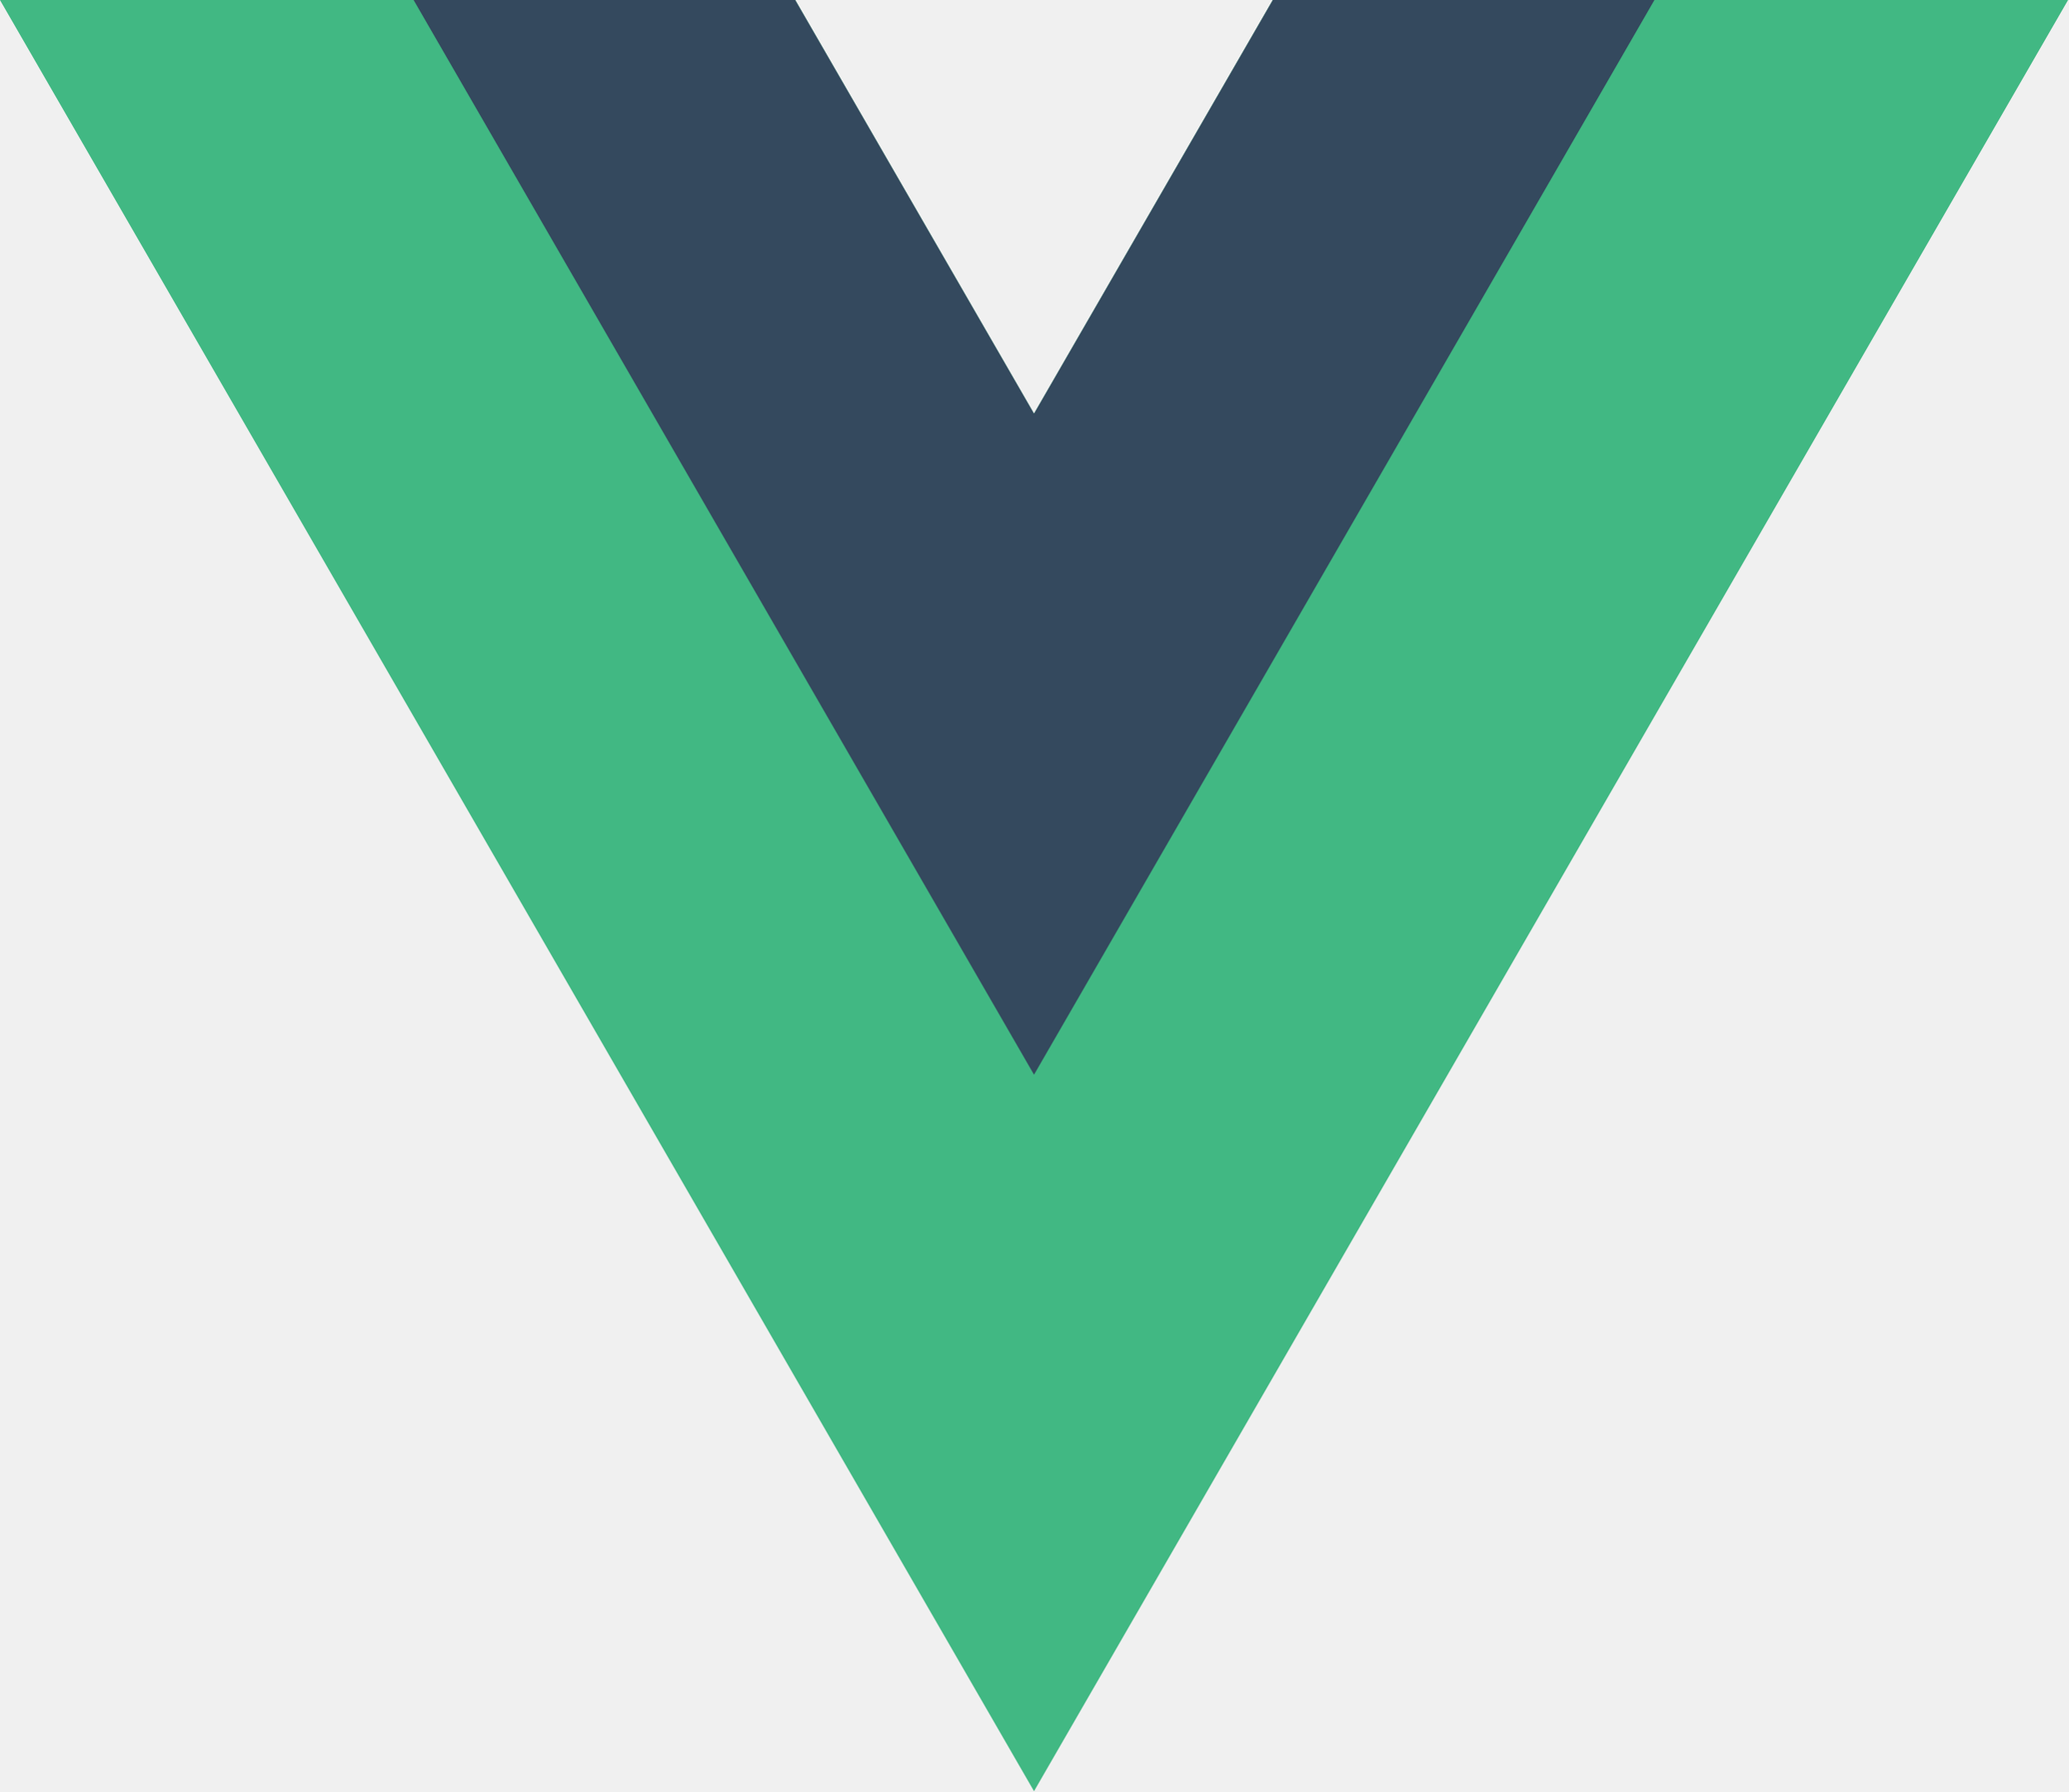
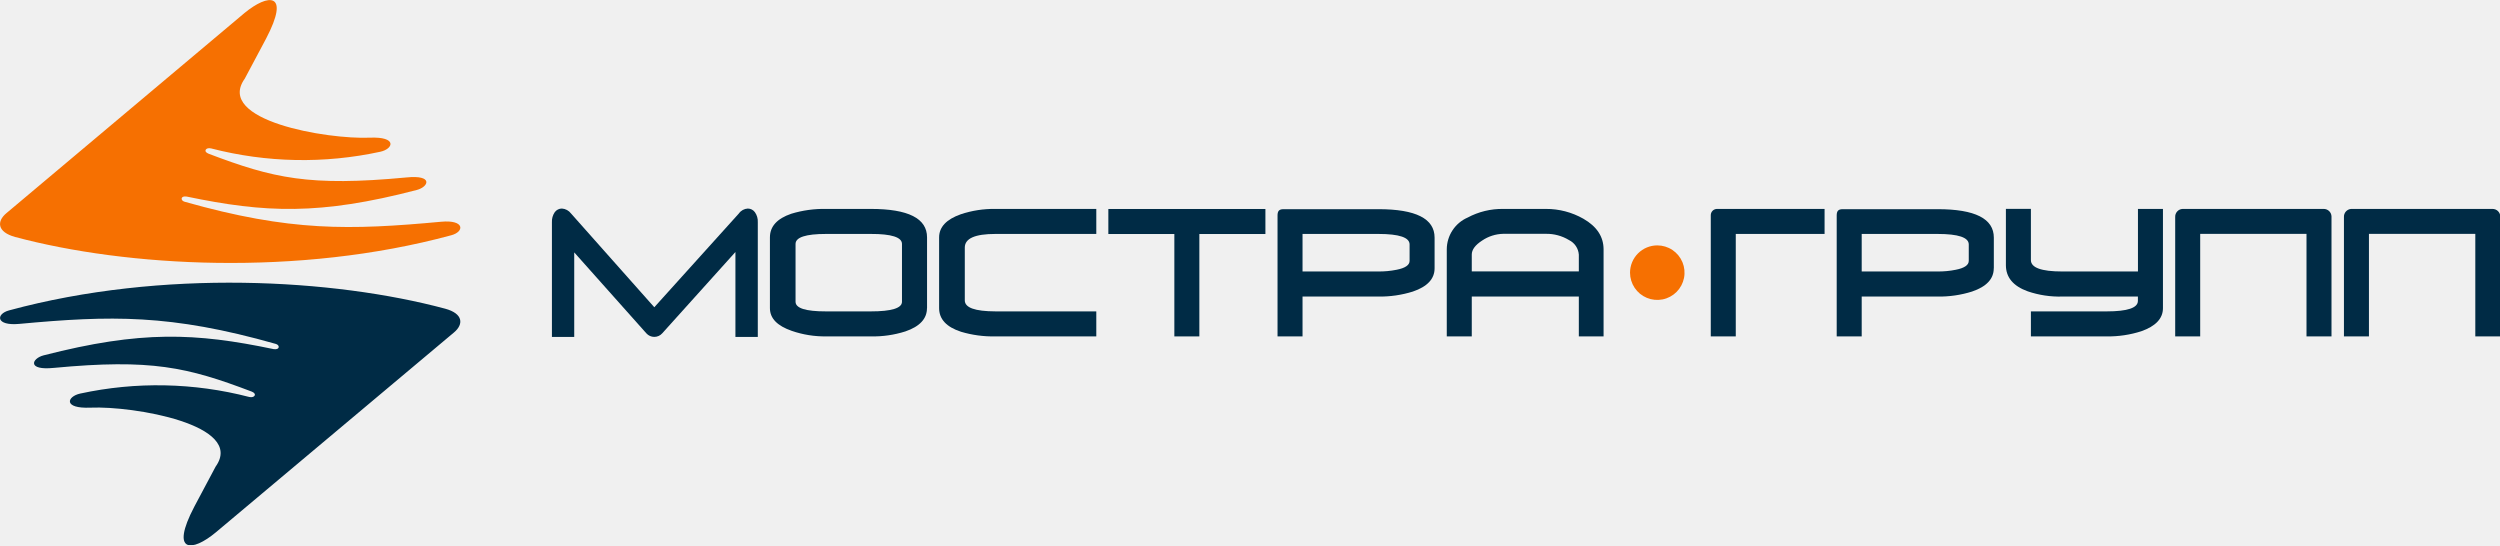
- <svg xmlns="http://www.w3.org/2000/svg" viewBox="0 0 261.76 226.69">
-   <path d="M161.096.001l-30.225 52.351L100.647.001H-.005l130.877 226.688L261.749.001z" fill="#41b883" />
-   <path d="M161.096.001l-30.225 52.351L100.647.001H52.346l78.526 136.01L209.398.001z" fill="#34495e" />
+ <svg xmlns="http://www.w3.org/2000/svg" width="220" height="48" viewBox="0 0 220 48" fill="none">
+   <g clip-path="url(#clip0_311_93)">
+     <mask id="mask0_311_93" style="mask-type:luminance" maskUnits="userSpaceOnUse" x="0" y="0" width="220" height="48">
+       <path d="M220 0H0V48H220V0Z" fill="white" />
+     </mask>
+     <g mask="url(#mask0_311_93)">
+       <path fill-rule="evenodd" clip-rule="evenodd" d="M145.84 21.594C146.315 21.594 146.779 21.735 147.173 21.998C147.567 22.262 147.875 22.637 148.056 23.075C148.238 23.514 148.285 23.996 148.193 24.462C148.1 24.927 147.871 25.355 147.536 25.691C147.201 26.026 146.774 26.255 146.308 26.348C145.843 26.44 145.361 26.393 144.923 26.211C144.485 26.029 144.11 25.722 143.847 25.327C143.583 24.932 143.442 24.468 143.442 23.994C143.444 23.358 143.697 22.748 144.146 22.298C144.596 21.848 145.205 21.595 145.84 21.594Z" fill="#F67001" />
+       <path fill-rule="evenodd" clip-rule="evenodd" d="M19.002 46.839L39.956 29.251C40.803 28.541 40.776 27.6 39.175 27.165C29.402 24.545 14.305 23.653 0.797 27.314C-0.369 27.628 -0.391 28.695 1.688 28.503C9.735 27.76 14.976 27.628 24.271 30.264C24.65 30.369 24.634 30.815 24.073 30.721C17.203 29.284 12.408 29.07 3.833 31.272C2.788 31.547 2.348 32.62 4.752 32.373C13.299 31.569 16.466 32.301 22.148 34.459C22.665 34.657 22.401 35.048 21.928 34.932C17.06 33.67 11.965 33.569 7.051 34.635C5.89 34.894 5.522 35.978 7.975 35.873C11.726 35.714 21.609 37.376 18.974 41.064L17.105 44.576C14.932 48.716 16.906 48.594 19.002 46.839Z" fill="#002B45" />
+       <path fill-rule="evenodd" clip-rule="evenodd" d="M21.51 1.15L0.556 18.765C-0.291 19.475 -0.264 20.416 1.337 20.856C11.11 23.471 26.207 24.363 39.715 20.702C40.881 20.389 40.908 19.321 38.824 19.513C30.777 20.256 25.542 20.389 16.241 17.752C15.862 17.647 15.878 17.201 16.439 17.3C23.309 18.732 28.11 18.952 36.679 16.717C37.729 16.442 38.164 15.368 35.76 15.616C27.213 16.42 24.046 15.688 18.364 13.53C17.847 13.337 18.111 12.941 18.584 13.062C23.454 14.322 28.551 14.422 33.467 13.354C34.622 13.101 34.99 12.011 32.537 12.115C28.787 12.275 18.903 10.612 21.538 6.924L23.408 3.412C25.58 -0.722 23.606 -0.579 21.51 1.15Z" fill="#F67001" />
+       <path fill-rule="evenodd" clip-rule="evenodd" d="M175.451 23.609C175.451 24.541 174.813 25.224 173.537 25.657C172.557 25.965 171.534 26.114 170.507 26.097H163.83V29.604H161.63V18.958C161.63 18.6 161.746 18.407 162.153 18.407H170.507C173.807 18.407 175.457 19.242 175.457 20.912V23.609H175.451ZM173.251 22.954V21.512C173.251 20.895 172.335 20.587 170.501 20.587H163.83V23.89H170.507C171.04 23.895 171.573 23.846 172.096 23.741C172.866 23.593 173.251 23.328 173.251 22.954Z" fill="#002B45" />
+       <path fill-rule="evenodd" clip-rule="evenodd" d="M190.34 27.116C190.34 28.024 189.702 28.706 188.426 29.152C187.443 29.467 186.416 29.619 185.385 29.604H178.719V27.402H185.385C187.218 27.402 188.135 27.094 188.135 26.477V26.097H181.469C180.443 26.125 179.421 25.971 178.449 25.64C177.162 25.178 176.519 24.409 176.519 23.334V18.38H178.719V22.888C178.719 23.554 179.632 23.89 181.469 23.89H188.14V18.385H190.34V27.116Z" fill="#002B45" />
+       <path fill-rule="evenodd" clip-rule="evenodd" d="M198.336 20.581H193.617V29.603H191.417V19.106C191.412 19.016 191.425 18.927 191.454 18.842C191.484 18.757 191.53 18.679 191.59 18.612C191.649 18.545 191.722 18.49 191.802 18.451C191.883 18.412 191.971 18.39 192.061 18.385H204.474C204.564 18.383 204.653 18.398 204.736 18.43C204.82 18.463 204.896 18.511 204.961 18.573C205.026 18.635 205.078 18.709 205.115 18.791C205.15 18.873 205.17 18.961 205.172 19.051V29.603H202.972V20.581H198.336Z" fill="#002B45" />
+       <path fill-rule="evenodd" clip-rule="evenodd" d="M213.186 20.581H208.467V29.604H206.267V19.106C206.262 19.017 206.274 18.927 206.303 18.842C206.333 18.757 206.379 18.679 206.438 18.612C206.499 18.545 206.57 18.491 206.652 18.451C206.733 18.413 206.82 18.39 206.91 18.385H219.323C219.413 18.382 219.502 18.397 219.586 18.428C219.67 18.46 219.747 18.508 219.812 18.569C219.877 18.631 219.93 18.704 219.967 18.786C220.004 18.868 220.024 18.956 220.027 19.046V29.604H217.827V20.581H213.186Z" fill="#002B45" />
+       <path fill-rule="evenodd" clip-rule="evenodd" d="M160.563 18.385H151.098C150.952 18.385 150.812 18.443 150.709 18.546C150.606 18.649 150.548 18.789 150.548 18.935V29.603H152.748V20.587H160.563V18.385Z" fill="#002B45" />
+       <path fill-rule="evenodd" clip-rule="evenodd" d="M66.686 29.652H64.717V22.177L58.276 29.333C58.189 29.432 58.081 29.511 57.961 29.565C57.84 29.619 57.71 29.647 57.578 29.647C57.446 29.647 57.315 29.619 57.195 29.565C57.075 29.511 56.967 29.432 56.879 29.333L50.532 22.21V29.652H48.569V19.552C48.554 19.241 48.641 18.933 48.816 18.676C48.888 18.575 48.983 18.493 49.093 18.437C49.203 18.38 49.325 18.351 49.449 18.352C49.605 18.362 49.756 18.406 49.894 18.48C50.031 18.554 50.152 18.657 50.246 18.781L57.578 27.038L65.025 18.781C65.114 18.655 65.231 18.552 65.366 18.477C65.502 18.403 65.652 18.36 65.806 18.352C65.928 18.352 66.049 18.381 66.159 18.438C66.268 18.494 66.362 18.576 66.433 18.676C66.614 18.931 66.703 19.24 66.686 19.552V29.652Z" fill="#002B45" />
+       <path fill-rule="evenodd" clip-rule="evenodd" d="M81.574 27.115C81.574 28.047 80.942 28.73 79.677 29.163C78.692 29.477 77.663 29.626 76.63 29.603H72.703C71.676 29.617 70.655 29.453 69.683 29.119C68.396 28.673 67.753 28.018 67.753 27.115V20.89C67.753 19.928 68.38 19.235 69.634 18.809C70.628 18.506 71.664 18.363 72.703 18.385H76.63C79.93 18.385 81.58 19.22 81.58 20.89V27.115H81.574ZM79.374 26.565V21.468C79.374 20.879 78.456 20.581 76.624 20.587H72.697C70.904 20.587 70.008 20.88 70.008 21.468V26.554C70.008 27.123 70.904 27.405 72.697 27.402H76.624C78.457 27.402 79.374 27.119 79.374 26.554V26.565Z" fill="#002B45" />
+       <path fill-rule="evenodd" clip-rule="evenodd" d="M96.474 29.603H87.591C86.57 29.625 85.551 29.488 84.572 29.196C83.285 28.778 82.642 28.084 82.642 27.115V20.89C82.642 19.981 83.28 19.299 84.556 18.853C85.534 18.527 86.561 18.369 87.591 18.385H96.474V20.587H87.591C85.798 20.587 84.902 20.983 84.902 21.787V26.433C84.902 27.077 85.798 27.396 87.591 27.401H96.474V29.603Z" fill="#002B45" />
+       <path fill-rule="evenodd" clip-rule="evenodd" d="M111.356 20.593H105.543V29.604H103.343V20.593H97.535V18.391H111.356V20.593Z" fill="#002B45" />
+       <path fill-rule="evenodd" clip-rule="evenodd" d="M141.137 29.604H138.937V26.097H129.516V29.604H127.316V21.936C127.319 21.343 127.494 20.763 127.821 20.267C128.146 19.772 128.609 19.382 129.153 19.145C130.114 18.631 131.188 18.37 132.277 18.385H136.039C137.195 18.379 138.333 18.677 139.339 19.25C140.516 19.927 141.11 20.818 141.115 21.936V29.604H141.137ZM138.937 22.409C138.918 22.139 138.828 21.878 138.677 21.653C138.525 21.428 138.317 21.246 138.074 21.127C137.461 20.755 136.755 20.564 136.039 20.576H132.277C131.619 20.592 130.979 20.796 130.434 21.165C129.818 21.562 129.516 21.974 129.516 22.398V23.884H138.937V22.409Z" fill="#002B45" />
+       <path fill-rule="evenodd" clip-rule="evenodd" d="M126.244 23.609C126.244 24.541 125.606 25.224 124.33 25.657C123.348 25.965 122.323 26.113 121.294 26.097H114.623V29.604H112.423V18.958C112.423 18.6 112.539 18.407 112.946 18.407H121.294C124.594 18.407 126.244 19.242 126.244 20.912V23.609ZM124.044 22.954V21.512C124.044 20.895 123.128 20.587 121.294 20.587H114.623V23.89H121.294C121.83 23.895 122.364 23.845 122.889 23.741C123.659 23.593 124.044 23.328 124.044 22.954Z" fill="#002B45" />
+     </g>
+   </g>
+   <defs>
+     <clipPath id="clip0_311_93">
+       <rect width="220" height="48" fill="white" />
+     </clipPath>
+   </defs>
</svg>
